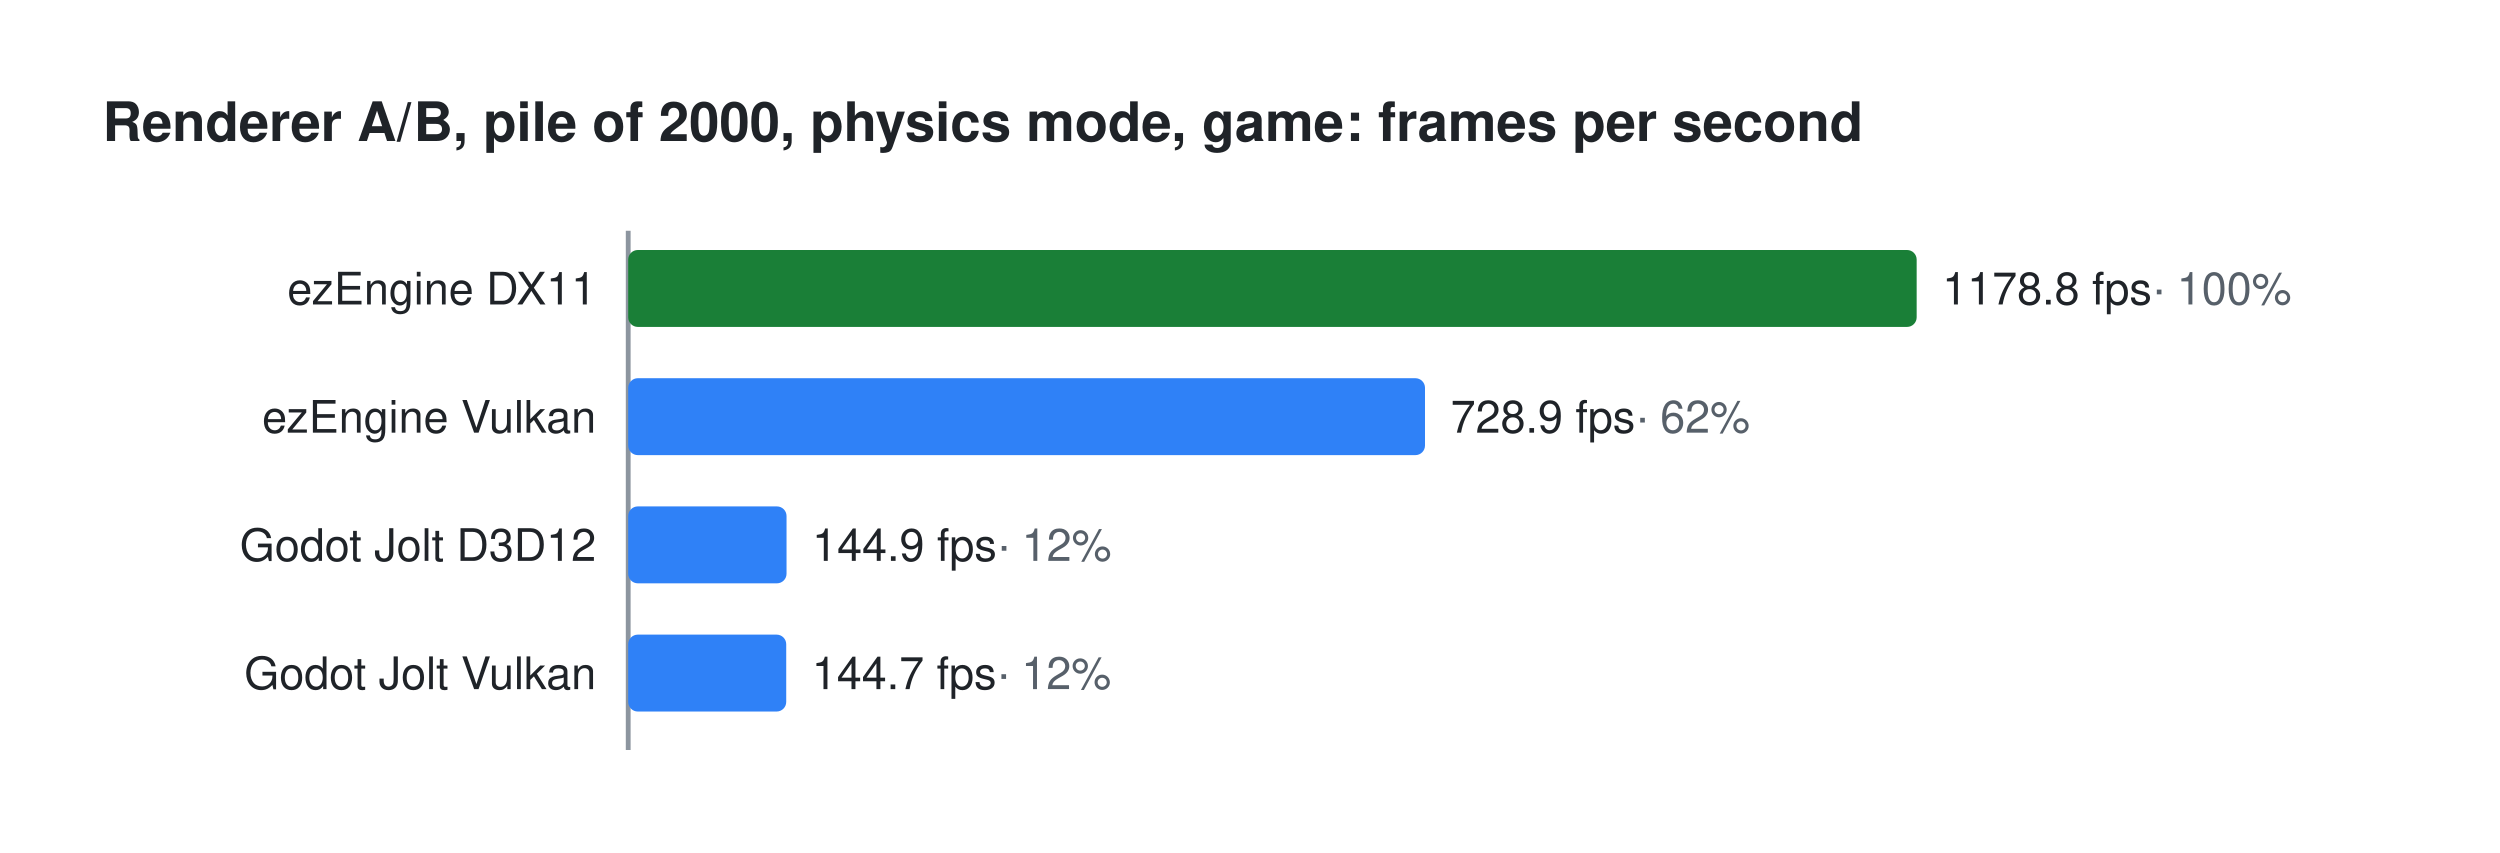
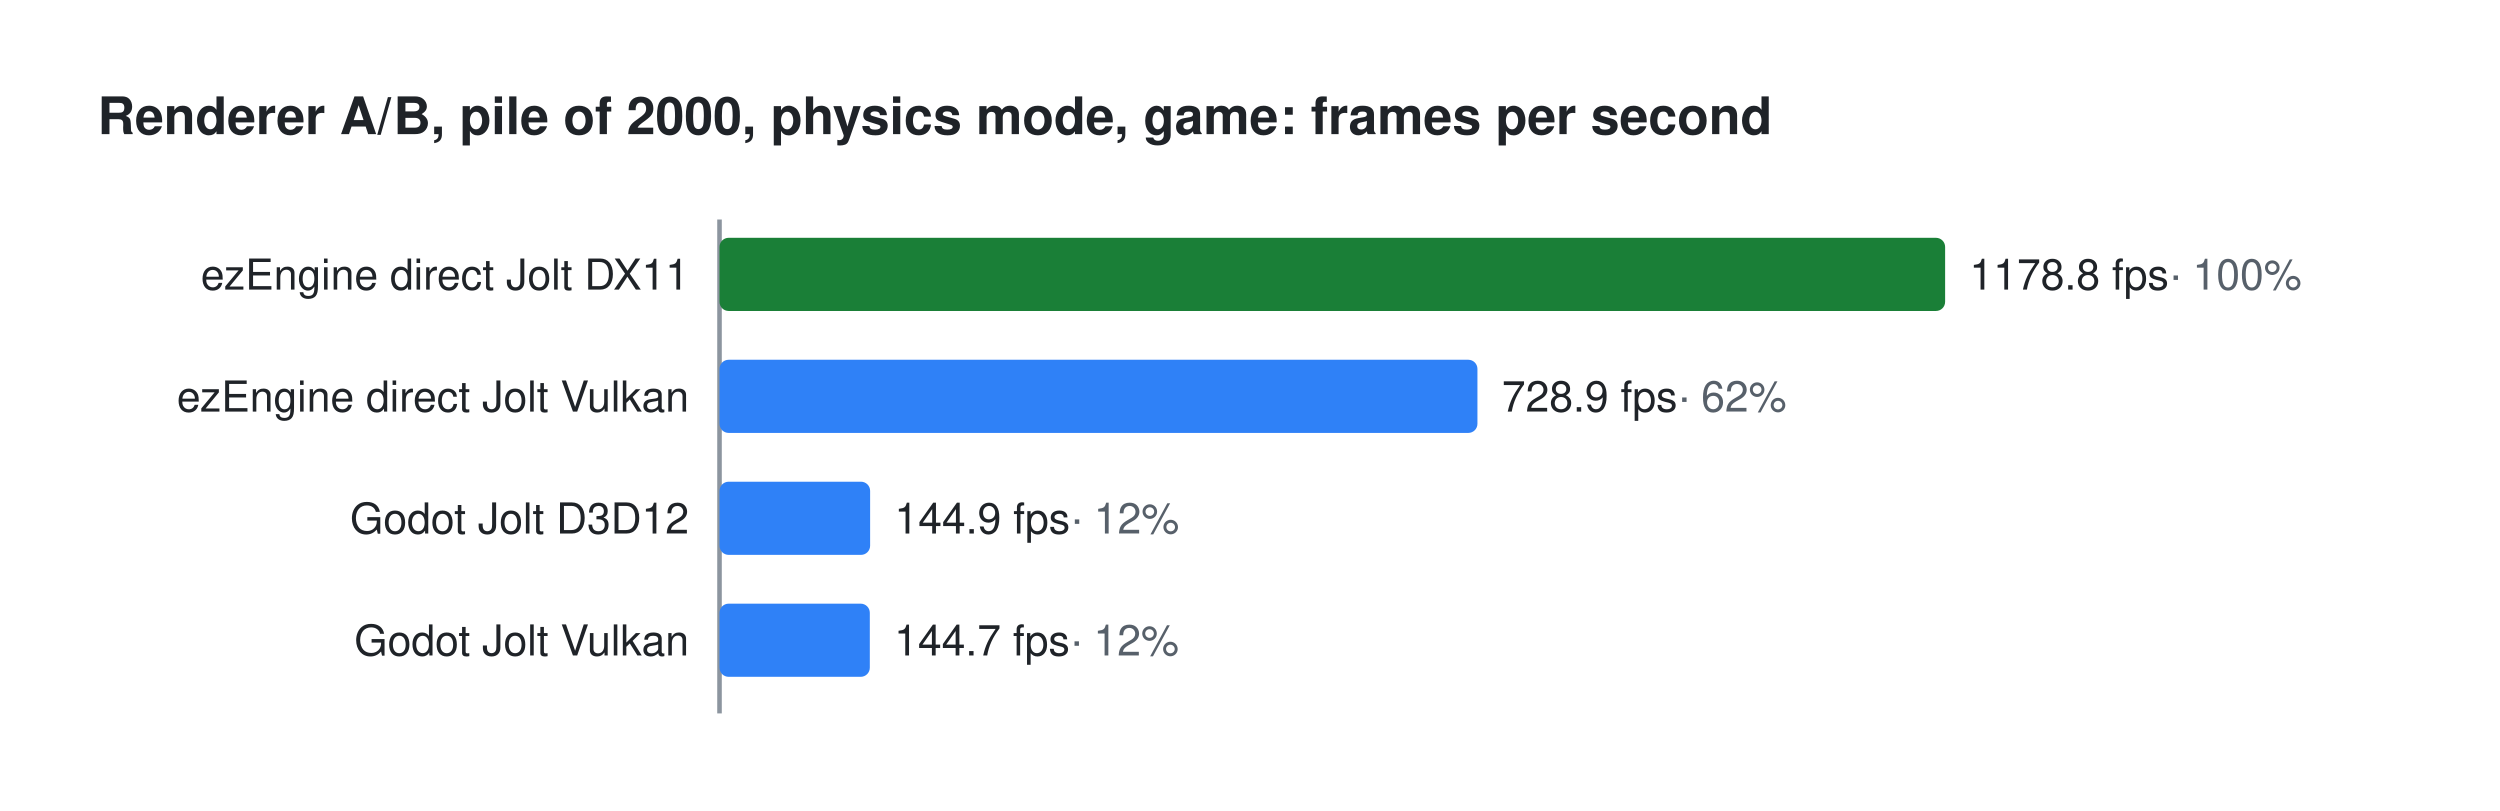
- <svg xmlns="http://www.w3.org/2000/svg" width="780" height="266" viewBox="0 0 780 266" font-family="Segoe UI, Helvetica, Arial, sans-serif">
+ <svg xmlns="http://www.w3.org/2000/svg" width="820" height="266" viewBox="0 0 820 266" font-family="Segoe UI, Helvetica, Arial, sans-serif">
  <style>.t{fill:#1f2328}.m{fill:#57606a}.ax{stroke:#8c959f}.bar{fill:#2f81f7}.best{fill:#1a7f37}@media (prefers-color-scheme:dark){.t{fill:#e6edf3}.m{fill:#9198a1}.ax{stroke:#6e7681}.best{fill:#3fb950}}</style>
  <text x="32" y="44" font-size="17" font-weight="600" class="t">Renderer A/B, pile of 2000, physics mode, game: frames per second</text>
-   <line x1="196" y1="72" x2="196" y2="234" class="ax" stroke-width="1.5" />
-   <text x="186" y="95" font-size="14" text-anchor="end" class="t">ezEngine DX11</text>
-   <rect x="196" y="78" width="402.0" height="24" rx="3" class="best" />
-   <text x="606.0" y="95" font-size="14" class="t">1178.8 fps<tspan class="m"> · 100%</tspan>
+   <line x1="236" y1="72" x2="236" y2="234" class="ax" stroke-width="1.5" />
+   <text x="226" y="95" font-size="14" text-anchor="end" class="t">ezEngine direct Jolt DX11</text>
+   <rect x="236" y="78" width="402.0" height="24" rx="3" class="best" />
+   <text x="646.0" y="95" font-size="14" class="t">1178.8 fps<tspan class="m"> · 100%</tspan>
  </text>
-   <text x="186" y="135" font-size="14" text-anchor="end" class="t">ezEngine Vulkan</text>
-   <rect x="196" y="118" width="248.6" height="24" rx="3" class="bar" />
-   <text x="452.6" y="135" font-size="14" class="t">728.9 fps<tspan class="m"> · 62%</tspan>
+   <text x="226" y="135" font-size="14" text-anchor="end" class="t">ezEngine direct Jolt Vulkan</text>
+   <rect x="236" y="118" width="248.6" height="24" rx="3" class="bar" />
+   <text x="492.6" y="135" font-size="14" class="t">728.9 fps<tspan class="m"> · 62%</tspan>
  </text>
-   <text x="186" y="175" font-size="14" text-anchor="end" class="t">Godot Jolt D3D12</text>
-   <rect x="196" y="158" width="49.4" height="24" rx="3" class="bar" />
-   <text x="253.4" y="175" font-size="14" class="t">144.9 fps<tspan class="m"> · 12%</tspan>
+   <text x="226" y="175" font-size="14" text-anchor="end" class="t">Godot Jolt D3D12</text>
+   <rect x="236" y="158" width="49.4" height="24" rx="3" class="bar" />
+   <text x="293.4" y="175" font-size="14" class="t">144.9 fps<tspan class="m"> · 12%</tspan>
  </text>
-   <text x="186" y="215" font-size="14" text-anchor="end" class="t">Godot Jolt Vulkan</text>
-   <rect x="196" y="198" width="49.3" height="24" rx="3" class="bar" />
-   <text x="253.3" y="215" font-size="14" class="t">144.7 fps<tspan class="m"> · 12%</tspan>
+   <text x="226" y="215" font-size="14" text-anchor="end" class="t">Godot Jolt Vulkan</text>
+   <rect x="236" y="198" width="49.3" height="24" rx="3" class="bar" />
+   <text x="293.3" y="215" font-size="14" class="t">144.7 fps<tspan class="m"> · 12%</tspan>
  </text>
</svg>
